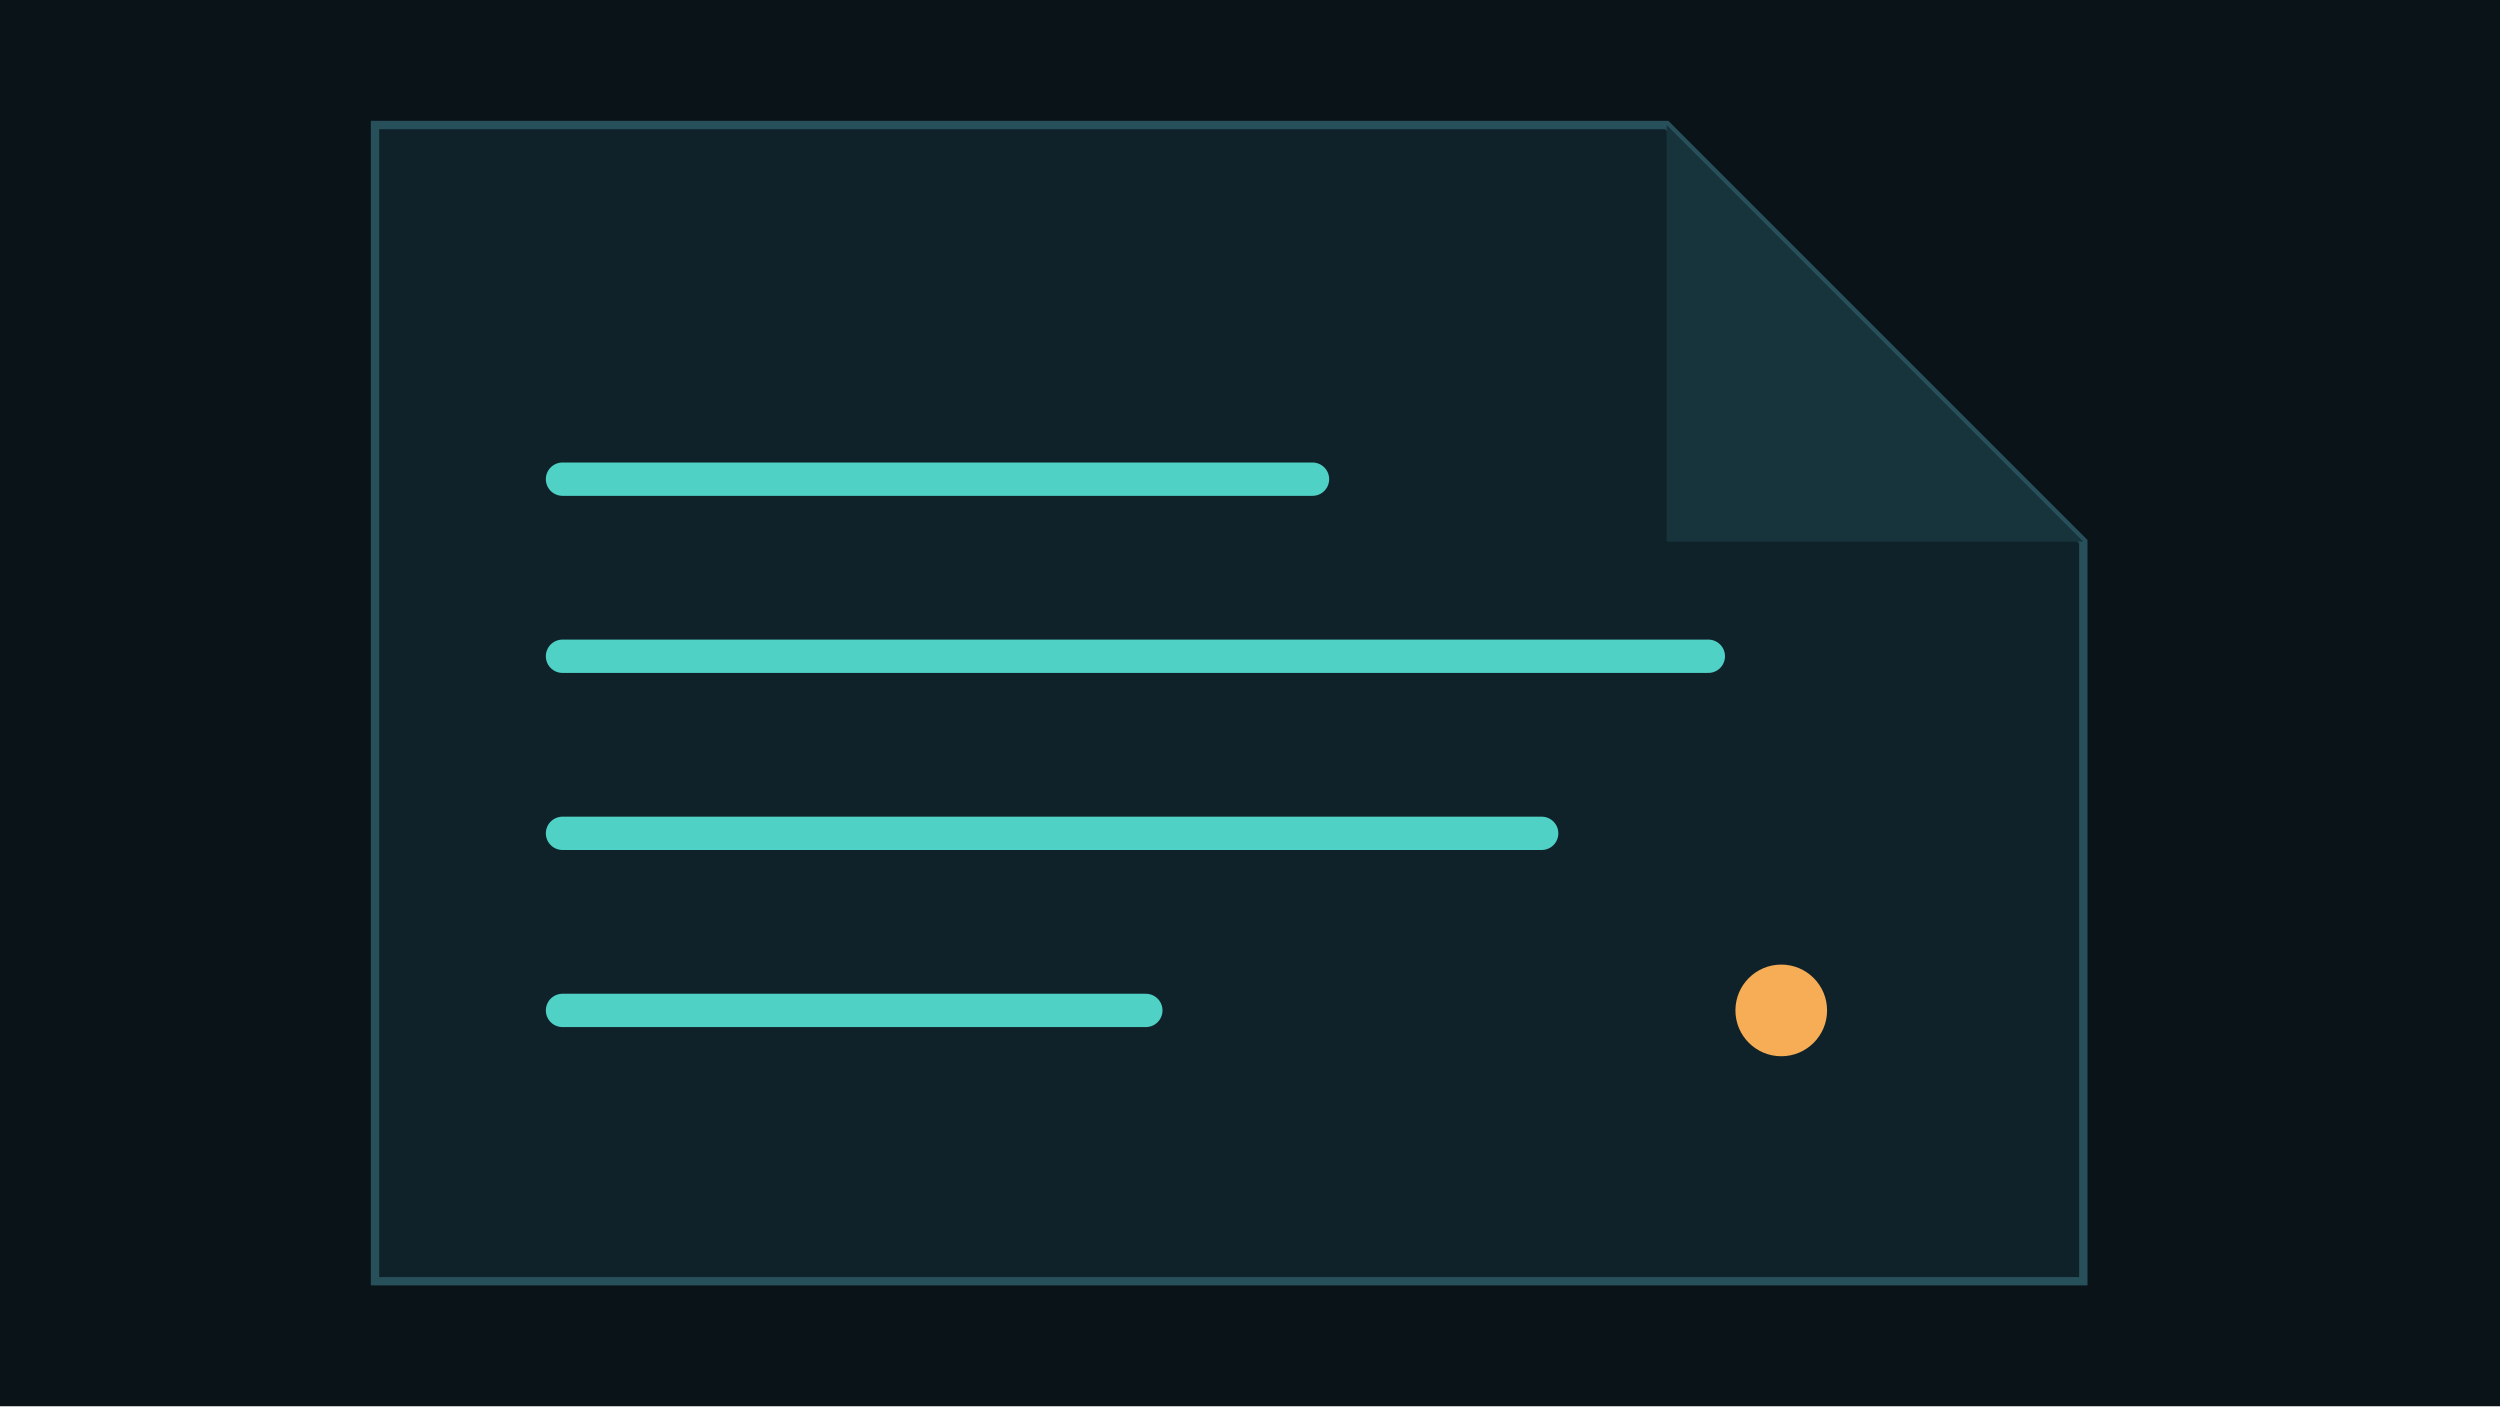
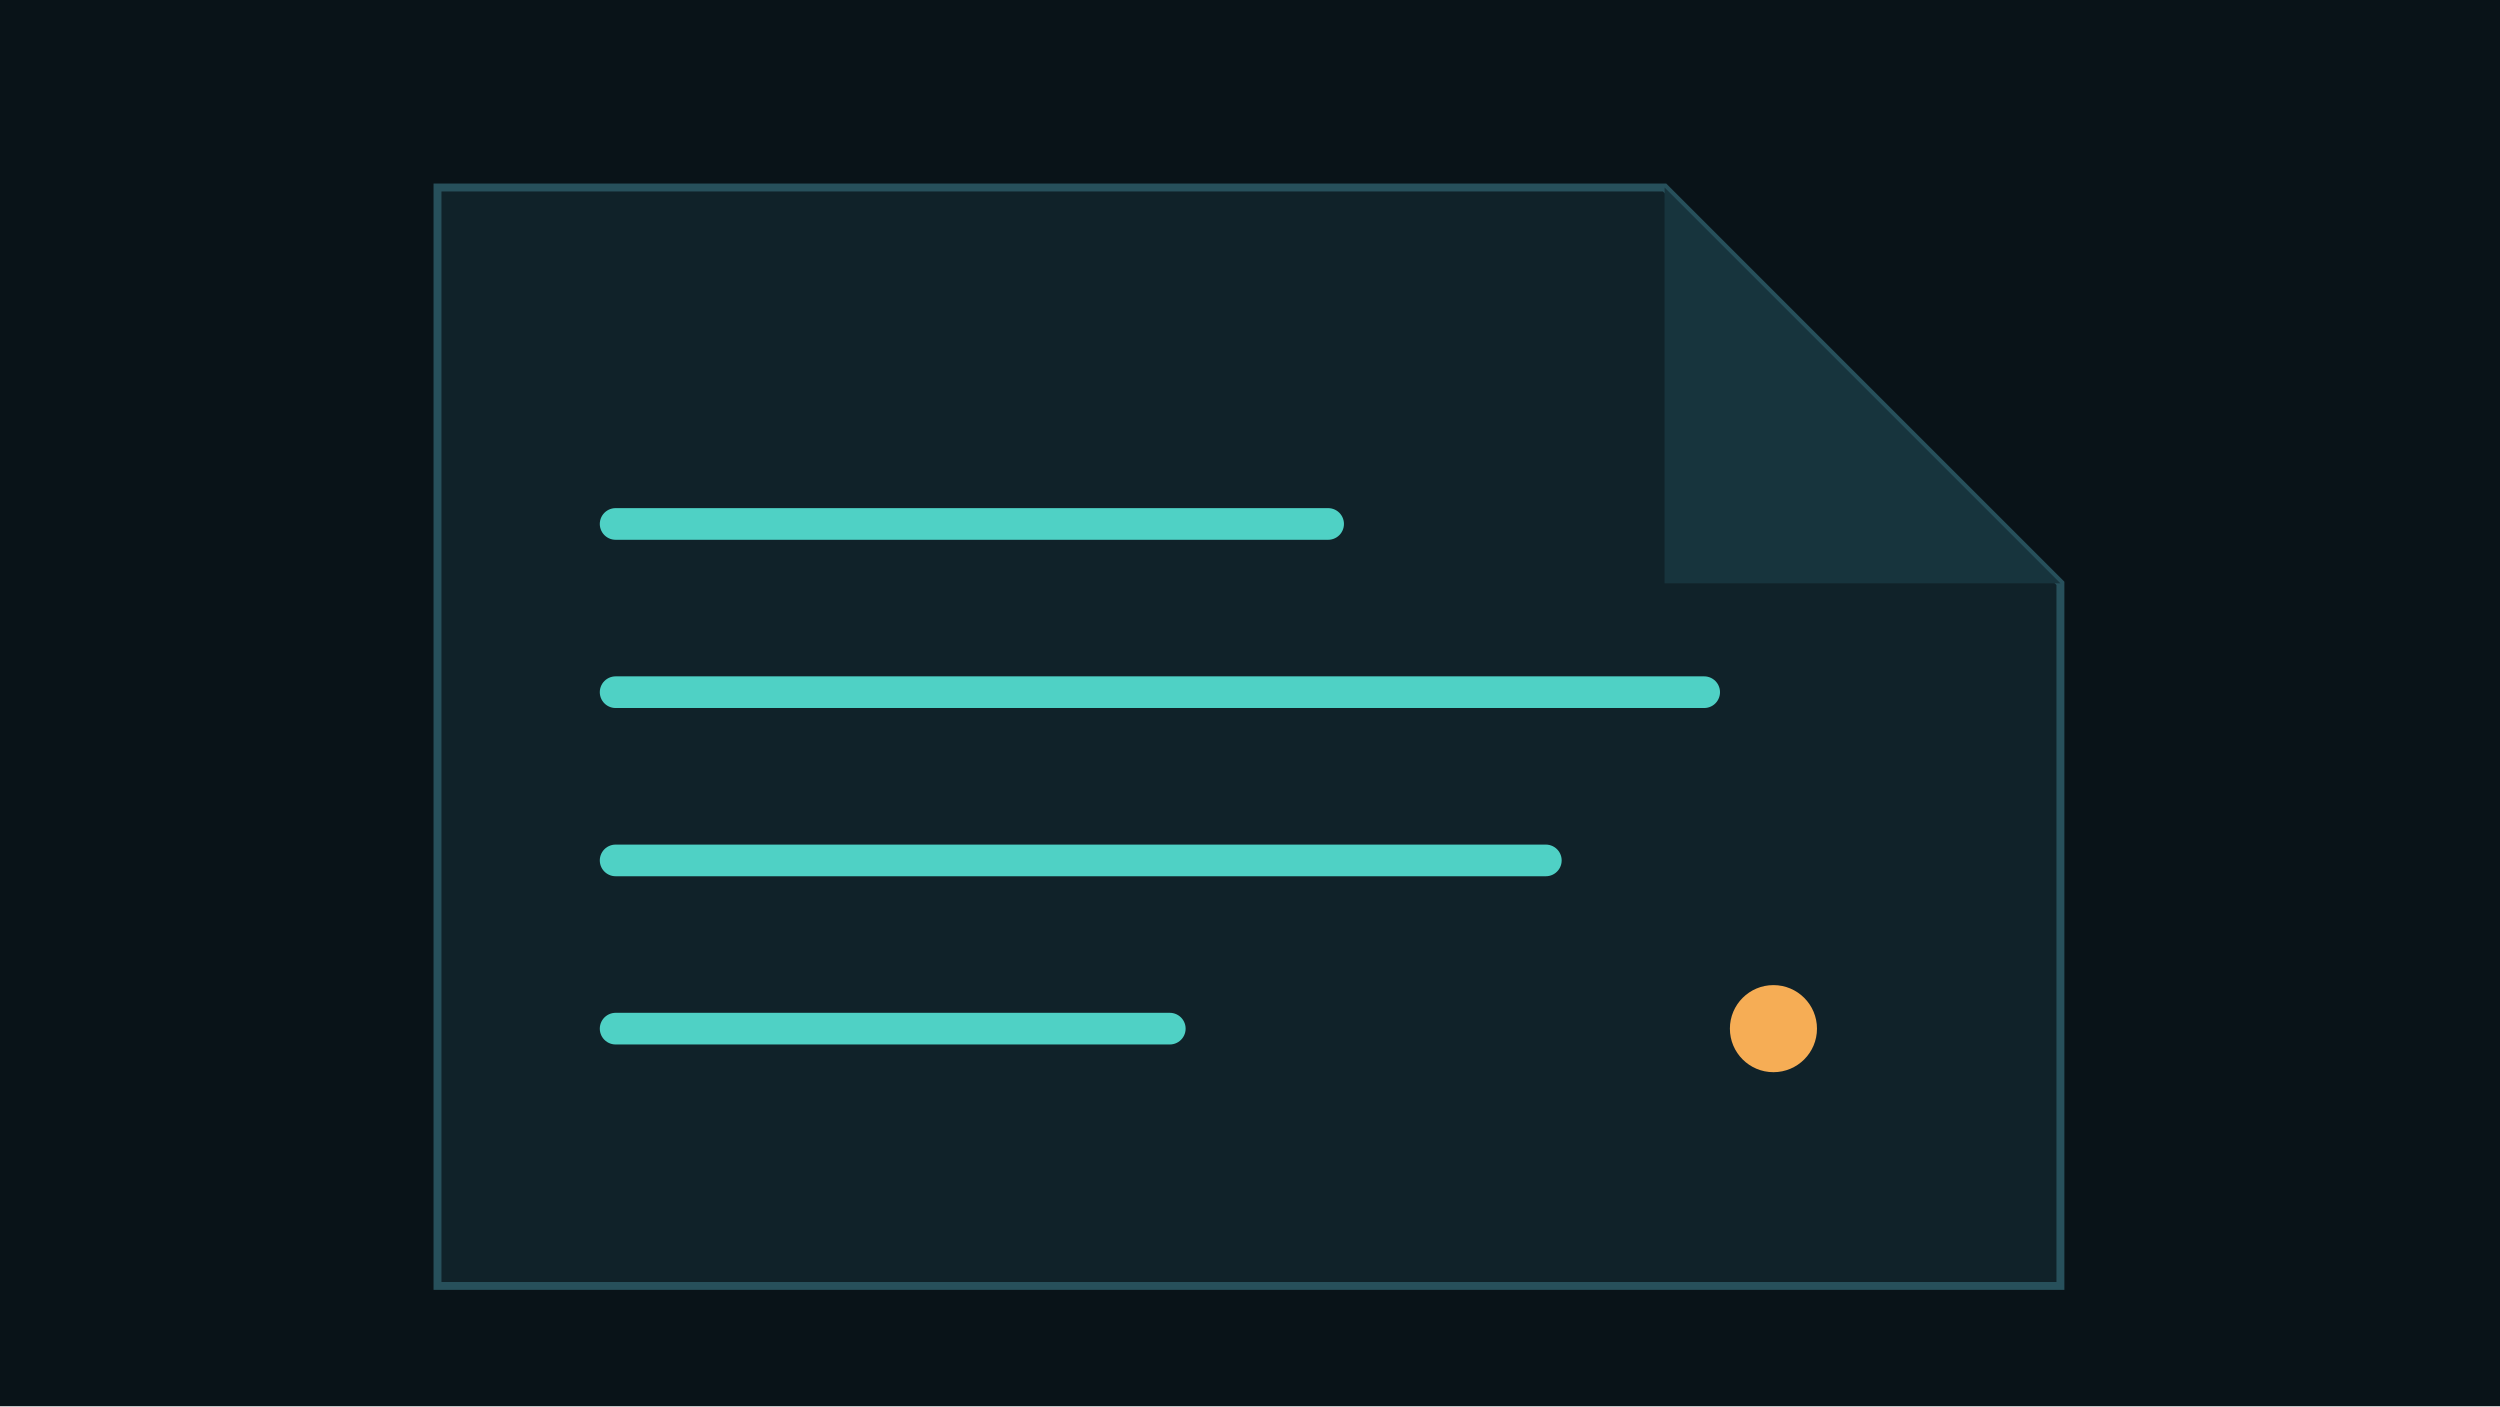
<svg xmlns="http://www.w3.org/2000/svg" viewBox="0 0 1200 675">
  <rect width="1200" height="675" fill="#091318" />
-   <g transform="translate(180 60)">
+   <g transform="translate(210 90) scale(.95)">
    <path d="M0 0h620l200 200v355H0z" fill="#102229" stroke="#27505b" stroke-width="4" />
    <path d="M620 0v200h200" fill="#17343d" />
    <path d="M90 170h360M90 255h550M90 340h470M90 425h280" fill="none" stroke="#4fd1c5" stroke-width="16" stroke-linecap="round" />
    <circle cx="675" cy="425" r="22" fill="#f6ad55" />
  </g>
</svg>
